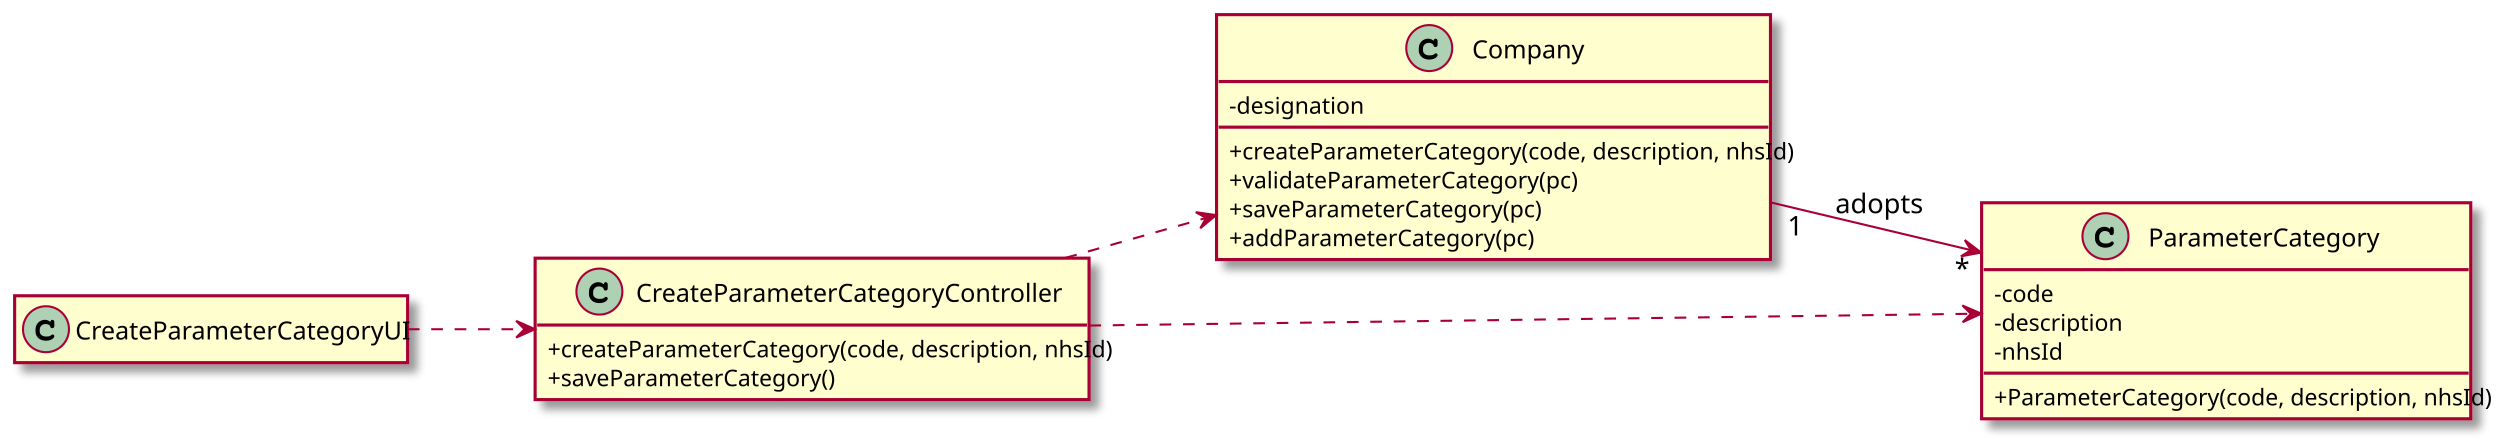
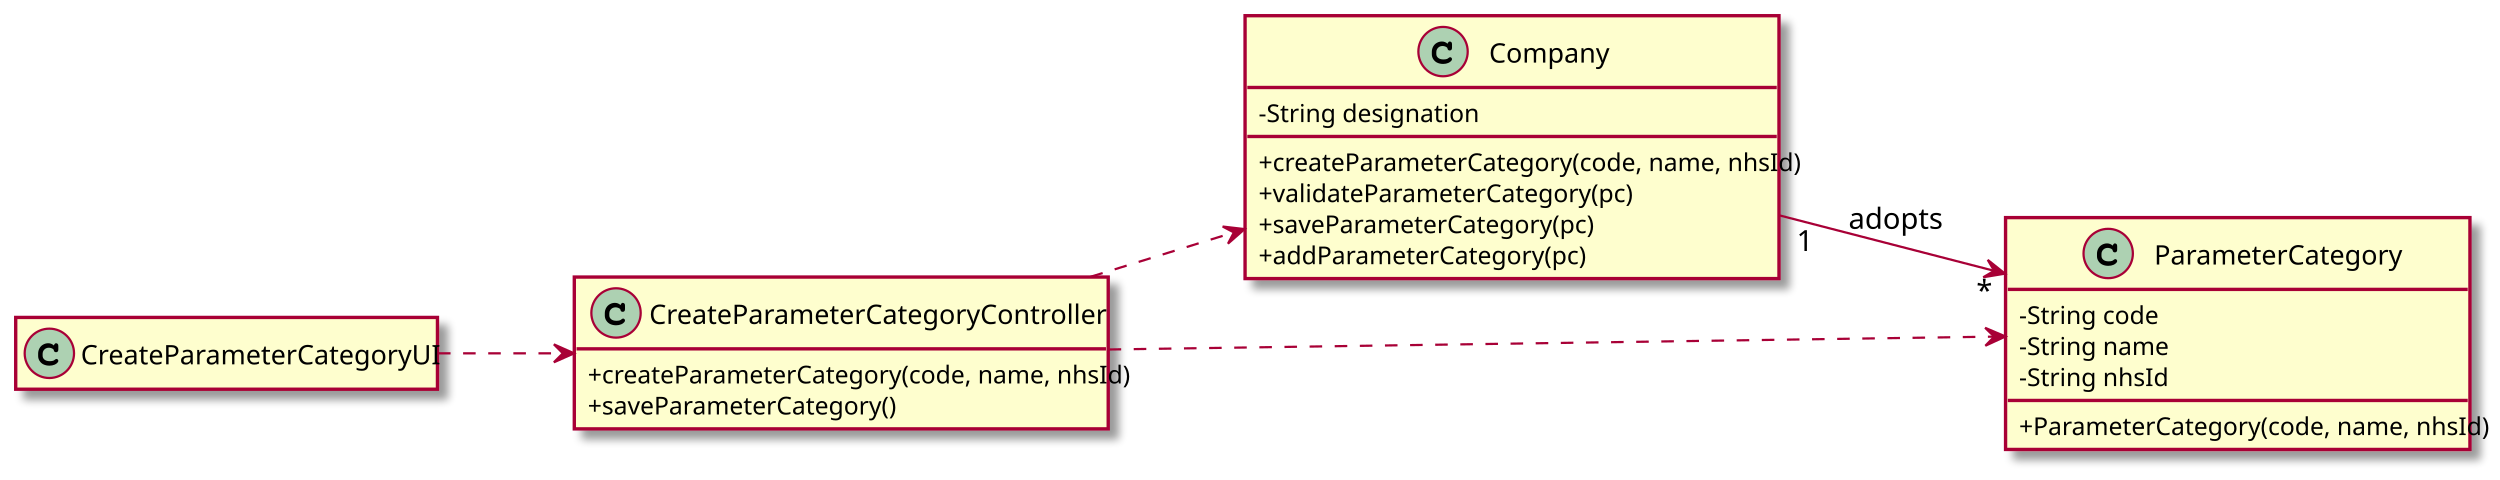
- <svg xmlns="http://www.w3.org/2000/svg" contentScriptType="application/ecmascript" contentStyleType="text/css" height="267.5px" preserveAspectRatio="none" style="width:1495px;height:267px;" version="1.1" viewBox="0 0 1495 267" width="1495px" zoomAndPan="magnify">
+ <svg xmlns="http://www.w3.org/2000/svg" contentScriptType="application/ecmascript" contentStyleType="text/css" height="267.5px" preserveAspectRatio="none" style="width:1393px;height:267px;" version="1.1" viewBox="0 0 1393 267" width="1393.75px" zoomAndPan="magnify">
  <defs>
-     <filter height="300%" id="f1mhgqc8hkmydk" width="300%" x="-1" y="-1">
+     <filter height="300%" id="facin82gef4" width="300%" x="-1" y="-1">
      <feGaussianBlur result="blurOut" stdDeviation="2.5" />
      <feColorMatrix in="blurOut" result="blurOut2" type="matrix" values="0 0 0 0 0 0 0 0 0 0 0 0 0 0 0 0 0 0 .4 0" />
      <feOffset dx="5.0" dy="5.0" in="blurOut2" result="blurOut3" />
      <feBlend in="SourceGraphic" in2="blurOut3" mode="normal" />
    </filter>
  </defs>
  <g>
-     <rect codeLine="6" fill="#FEFECE" filter="url(#f1mhgqc8hkmydk)" height="146.475" id="Company" style="stroke:#A80036;stroke-width:1.875;" width="331.25" x="727.5" y="8.75" />
-     <ellipse cx="854.688" cy="28.75" fill="#ADD1B2" rx="13.75" ry="13.75" style="stroke:#A80036;stroke-width:1.25;" />
-     <path d="M857.188,24.375 Q857.441,23.75 857.734,23.438 Q858.027,23.125 858.359,23.125 Q858.945,23.125 859.316,23.477 Q859.688,23.828 859.688,24.648 L859.688,26.602 Q859.688,27.422 859.336,27.773 Q858.984,28.125 858.438,28.125 Q857.949,28.125 857.637,27.91 Q857.324,27.695 857.188,27.129 Q857.129,26.738 856.914,26.523 Q856.523,26.113 855.82,25.879 Q855.117,25.625 854.414,25.625 Q853.535,25.625 852.793,25.977 Q852.07,26.328 851.504,27.109 Q850.938,27.891 850.938,28.965 L850.938,30.117 Q850.938,31.406 851.992,32.266 Q853.047,33.125 854.922,33.125 Q856.035,33.125 856.816,32.871 Q857.266,32.734 857.773,32.285 Q858.106,32.031 858.281,31.953 Q858.457,31.875 858.672,31.875 Q859.082,31.875 859.375,32.207 Q859.688,32.52 859.688,32.969 Q859.688,33.398 859.258,33.906 Q858.633,34.648 857.637,35.059 Q856.328,35.625 854.727,35.625 Q852.852,35.625 851.348,34.883 Q850.137,34.297 849.277,33.027 Q848.438,31.758 848.438,30.254 L848.438,28.887 Q848.438,27.324 849.18,25.957 Q849.941,24.59 851.25,23.867 Q852.578,23.125 854.062,23.125 Q854.961,23.125 855.742,23.438 Q856.523,23.75 857.188,24.375 Z " fill="#000000" />
-     <text fill="#000000" font-family="sans-serif" font-size="15" lengthAdjust="spacing" textLength="66.25" x="880.312" y="34.888">Company</text>
-     <line style="stroke:#A80036;stroke-width:1.875;" x1="728.75" x2="1057.5" y1="48.75" y2="48.75" />
-     <text fill="#000000" font-family="sans-serif" font-size="13.75" lengthAdjust="spacing" textLength="73.75" x="735" y="68.024">-designation</text>
-     <line style="stroke:#A80036;stroke-width:1.875;" x1="728.75" x2="1057.5" y1="76.045" y2="76.045" />
-     <text fill="#000000" font-family="sans-serif" font-size="13.75" lengthAdjust="spacing" textLength="316.25" x="735" y="95.319">+createParameterCategory(code, description, nhsId)</text>
-     <text fill="#000000" font-family="sans-serif" font-size="13.75" lengthAdjust="spacing" textLength="195" x="735" y="112.614">+validateParameterCategory(pc)</text>
-     <text fill="#000000" font-family="sans-serif" font-size="13.75" lengthAdjust="spacing" textLength="178.75" x="735" y="129.908">+saveParameterCategory(pc)</text>
-     <text fill="#000000" font-family="sans-serif" font-size="13.75" lengthAdjust="spacing" textLength="171.25" x="735" y="147.203">+addParameterCategory(pc)</text>
-     <rect codeLine="14" fill="#FEFECE" filter="url(#f1mhgqc8hkmydk)" height="129.18" id="ParameterCategory" style="stroke:#A80036;stroke-width:1.875;" width="292.5" x="1185" y="121.25" />
-     <ellipse cx="1259.062" cy="141.25" fill="#ADD1B2" rx="13.75" ry="13.75" style="stroke:#A80036;stroke-width:1.25;" />
-     <path d="M1261.562,136.875 Q1261.816,136.25 1262.109,135.938 Q1262.402,135.625 1262.734,135.625 Q1263.32,135.625 1263.691,135.977 Q1264.062,136.328 1264.062,137.148 L1264.062,139.102 Q1264.062,139.922 1263.711,140.273 Q1263.359,140.625 1262.812,140.625 Q1262.324,140.625 1262.012,140.41 Q1261.699,140.195 1261.562,139.629 Q1261.504,139.238 1261.289,139.023 Q1260.898,138.613 1260.195,138.379 Q1259.492,138.125 1258.789,138.125 Q1257.91,138.125 1257.168,138.477 Q1256.445,138.828 1255.879,139.609 Q1255.312,140.391 1255.312,141.465 L1255.312,142.617 Q1255.312,143.906 1256.367,144.766 Q1257.422,145.625 1259.297,145.625 Q1260.41,145.625 1261.191,145.371 Q1261.641,145.234 1262.148,144.785 Q1262.48,144.531 1262.656,144.453 Q1262.832,144.375 1263.047,144.375 Q1263.457,144.375 1263.75,144.707 Q1264.062,145.019 1264.062,145.469 Q1264.062,145.898 1263.633,146.406 Q1263.008,147.148 1262.012,147.559 Q1260.703,148.125 1259.102,148.125 Q1257.227,148.125 1255.723,147.383 Q1254.512,146.797 1253.652,145.527 Q1252.812,144.258 1252.812,142.754 L1252.812,141.387 Q1252.812,139.824 1253.555,138.457 Q1254.316,137.09 1255.625,136.367 Q1256.953,135.625 1258.438,135.625 Q1259.336,135.625 1260.117,135.938 Q1260.898,136.25 1261.562,136.875 Z " fill="#000000" />
-     <text fill="#000000" font-family="sans-serif" font-size="15" lengthAdjust="spacing" textLength="133.75" x="1284.688" y="147.388">ParameterCategory</text>
-     <line style="stroke:#A80036;stroke-width:1.875;" x1="1186.25" x2="1476.25" y1="161.25" y2="161.25" />
-     <text fill="#000000" font-family="sans-serif" font-size="13.75" lengthAdjust="spacing" textLength="35" x="1192.5" y="180.524">-code</text>
-     <text fill="#000000" font-family="sans-serif" font-size="13.75" lengthAdjust="spacing" textLength="71.25" x="1192.5" y="197.819">-description</text>
-     <text fill="#000000" font-family="sans-serif" font-size="13.75" lengthAdjust="spacing" textLength="37.5" x="1192.5" y="215.113">-nhsId</text>
-     <line style="stroke:#A80036;stroke-width:1.875;" x1="1186.25" x2="1476.25" y1="223.135" y2="223.135" />
-     <text fill="#000000" font-family="sans-serif" font-size="13.75" lengthAdjust="spacing" textLength="277.5" x="1192.5" y="242.408">+ParameterCategory(code, description, nhsId)</text>
-     <rect codeLine="21" fill="#FEFECE" filter="url(#f1mhgqc8hkmydk)" height="84.59" id="CreateParameterCategoryController" style="stroke:#A80036;stroke-width:1.875;" width="331.25" x="320" y="154.375" />
-     <ellipse cx="358.438" cy="174.375" fill="#ADD1B2" rx="13.75" ry="13.75" style="stroke:#A80036;stroke-width:1.25;" />
-     <path d="M360.938,170 Q361.191,169.375 361.484,169.062 Q361.777,168.75 362.109,168.75 Q362.695,168.75 363.066,169.102 Q363.438,169.453 363.438,170.273 L363.438,172.227 Q363.438,173.047 363.086,173.398 Q362.734,173.75 362.188,173.75 Q361.699,173.75 361.387,173.535 Q361.074,173.32 360.938,172.754 Q360.879,172.363 360.664,172.148 Q360.273,171.738 359.57,171.504 Q358.867,171.25 358.164,171.25 Q357.285,171.25 356.543,171.602 Q355.82,171.953 355.254,172.734 Q354.688,173.516 354.688,174.59 L354.688,175.742 Q354.688,177.031 355.742,177.891 Q356.797,178.75 358.672,178.75 Q359.785,178.75 360.566,178.496 Q361.016,178.359 361.523,177.91 Q361.856,177.656 362.031,177.578 Q362.207,177.5 362.422,177.5 Q362.832,177.5 363.125,177.832 Q363.438,178.144 363.438,178.594 Q363.438,179.023 363.008,179.531 Q362.383,180.273 361.387,180.684 Q360.078,181.25 358.477,181.25 Q356.602,181.25 355.098,180.508 Q353.887,179.922 353.027,178.652 Q352.188,177.383 352.188,175.879 L352.188,174.512 Q352.188,172.949 352.93,171.582 Q353.691,170.215 355,169.492 Q356.328,168.75 357.812,168.75 Q358.711,168.75 359.492,169.062 Q360.273,169.375 360.938,170 Z " fill="#000000" />
-     <text fill="#000000" font-family="sans-serif" font-size="15" lengthAdjust="spacing" textLength="247.5" x="380.312" y="180.513">CreateParameterCategoryController</text>
-     <line style="stroke:#A80036;stroke-width:1.875;" x1="321.25" x2="650" y1="194.375" y2="194.375" />
-     <text fill="#000000" font-family="sans-serif" font-size="13.75" lengthAdjust="spacing" textLength="316.25" x="327.5" y="213.649">+createParameterCategory(code, description, nhsId)</text>
+     <rect codeLine="6" fill="#FEFECE" filter="url(#facin82gef4)" height="146.475" id="Company" style="stroke:#A80036;stroke-width:1.875;" width="297.5" x="693.75" y="8.75" />
+     <ellipse cx="804.062" cy="28.75" fill="#ADD1B2" rx="13.75" ry="13.75" style="stroke:#A80036;stroke-width:1.25;" />
+     <path d="M806.562,24.375 Q806.816,23.75 807.109,23.438 Q807.402,23.125 807.734,23.125 Q808.32,23.125 808.691,23.477 Q809.062,23.828 809.062,24.648 L809.062,26.602 Q809.062,27.422 808.711,27.773 Q808.359,28.125 807.812,28.125 Q807.324,28.125 807.012,27.91 Q806.699,27.695 806.562,27.129 Q806.504,26.738 806.289,26.523 Q805.898,26.113 805.195,25.879 Q804.492,25.625 803.789,25.625 Q802.91,25.625 802.168,25.977 Q801.445,26.328 800.879,27.109 Q800.312,27.891 800.312,28.965 L800.312,30.117 Q800.312,31.406 801.367,32.266 Q802.422,33.125 804.297,33.125 Q805.41,33.125 806.191,32.871 Q806.641,32.734 807.148,32.285 Q807.481,32.031 807.656,31.953 Q807.832,31.875 808.047,31.875 Q808.457,31.875 808.75,32.207 Q809.062,32.52 809.062,32.969 Q809.062,33.398 808.633,33.906 Q808.008,34.648 807.012,35.059 Q805.703,35.625 804.102,35.625 Q802.227,35.625 800.723,34.883 Q799.512,34.297 798.652,33.027 Q797.812,31.758 797.812,30.254 L797.812,28.887 Q797.812,27.324 798.555,25.957 Q799.316,24.59 800.625,23.867 Q801.953,23.125 803.438,23.125 Q804.336,23.125 805.117,23.438 Q805.898,23.75 806.562,24.375 Z " fill="#000000" />
+     <text fill="#000000" font-family="sans-serif" font-size="15" lengthAdjust="spacing" textLength="66.25" x="829.688" y="34.888">Company</text>
+     <line style="stroke:#A80036;stroke-width:1.875;" x1="695" x2="990" y1="48.75" y2="48.75" />
+     <text fill="#000000" font-family="sans-serif" font-size="13.75" lengthAdjust="spacing" textLength="112.5" x="701.25" y="68.024">-String designation</text>
+     <line style="stroke:#A80036;stroke-width:1.875;" x1="695" x2="990" y1="76.045" y2="76.045" />
+     <text fill="#000000" font-family="sans-serif" font-size="13.75" lengthAdjust="spacing" textLength="282.5" x="701.25" y="95.319">+createParameterCategory(code, name, nhsId)</text>
+     <text fill="#000000" font-family="sans-serif" font-size="13.75" lengthAdjust="spacing" textLength="195" x="701.25" y="112.614">+validateParameterCategory(pc)</text>
+     <text fill="#000000" font-family="sans-serif" font-size="13.75" lengthAdjust="spacing" textLength="178.75" x="701.25" y="129.908">+saveParameterCategory(pc)</text>
+     <text fill="#000000" font-family="sans-serif" font-size="13.75" lengthAdjust="spacing" textLength="171.25" x="701.25" y="147.203">+addParameterCategory(pc)</text>
+     <rect codeLine="14" fill="#FEFECE" filter="url(#facin82gef4)" height="129.18" id="ParameterCategory" style="stroke:#A80036;stroke-width:1.875;" width="258.75" x="1117.5" y="121.25" />
+     <ellipse cx="1174.688" cy="141.25" fill="#ADD1B2" rx="13.75" ry="13.75" style="stroke:#A80036;stroke-width:1.25;" />
+     <path d="M1177.188,136.875 Q1177.441,136.25 1177.734,135.938 Q1178.027,135.625 1178.359,135.625 Q1178.945,135.625 1179.316,135.977 Q1179.688,136.328 1179.688,137.148 L1179.688,139.102 Q1179.688,139.922 1179.336,140.273 Q1178.984,140.625 1178.438,140.625 Q1177.949,140.625 1177.637,140.41 Q1177.324,140.195 1177.188,139.629 Q1177.129,139.238 1176.914,139.023 Q1176.523,138.613 1175.82,138.379 Q1175.117,138.125 1174.414,138.125 Q1173.535,138.125 1172.793,138.477 Q1172.07,138.828 1171.504,139.609 Q1170.938,140.391 1170.938,141.465 L1170.938,142.617 Q1170.938,143.906 1171.992,144.766 Q1173.047,145.625 1174.922,145.625 Q1176.035,145.625 1176.816,145.371 Q1177.266,145.234 1177.773,144.785 Q1178.105,144.531 1178.281,144.453 Q1178.457,144.375 1178.672,144.375 Q1179.082,144.375 1179.375,144.707 Q1179.688,145.019 1179.688,145.469 Q1179.688,145.898 1179.258,146.406 Q1178.633,147.148 1177.637,147.559 Q1176.328,148.125 1174.727,148.125 Q1172.852,148.125 1171.348,147.383 Q1170.137,146.797 1169.277,145.527 Q1168.438,144.258 1168.438,142.754 L1168.438,141.387 Q1168.438,139.824 1169.18,138.457 Q1169.941,137.09 1171.25,136.367 Q1172.578,135.625 1174.062,135.625 Q1174.961,135.625 1175.742,135.938 Q1176.523,136.25 1177.188,136.875 Z " fill="#000000" />
+     <text fill="#000000" font-family="sans-serif" font-size="15" lengthAdjust="spacing" textLength="133.75" x="1200.312" y="147.388">ParameterCategory</text>
+     <line style="stroke:#A80036;stroke-width:1.875;" x1="1118.75" x2="1375" y1="161.25" y2="161.25" />
+     <text fill="#000000" font-family="sans-serif" font-size="13.75" lengthAdjust="spacing" textLength="73.75" x="1125" y="180.524">-String code</text>
+     <text fill="#000000" font-family="sans-serif" font-size="13.75" lengthAdjust="spacing" textLength="76.25" x="1125" y="197.819">-String name</text>
+     <text fill="#000000" font-family="sans-serif" font-size="13.75" lengthAdjust="spacing" textLength="76.25" x="1125" y="215.113">-String nhsId</text>
+     <line style="stroke:#A80036;stroke-width:1.875;" x1="1118.75" x2="1375" y1="223.135" y2="223.135" />
+     <text fill="#000000" font-family="sans-serif" font-size="13.75" lengthAdjust="spacing" textLength="243.75" x="1125" y="242.408">+ParameterCategory(code, name, nhsId)</text>
+     <rect codeLine="21" fill="#FEFECE" filter="url(#facin82gef4)" height="84.59" id="CreateParameterCategoryController" style="stroke:#A80036;stroke-width:1.875;" width="297.5" x="320" y="154.375" />
+     <ellipse cx="343.25" cy="174.375" fill="#ADD1B2" rx="13.75" ry="13.75" style="stroke:#A80036;stroke-width:1.25;" />
+     <path d="M345.75,170 Q346.004,169.375 346.297,169.062 Q346.59,168.75 346.922,168.75 Q347.508,168.75 347.879,169.102 Q348.25,169.453 348.25,170.273 L348.25,172.227 Q348.25,173.047 347.898,173.398 Q347.547,173.75 347,173.75 Q346.512,173.75 346.199,173.535 Q345.887,173.32 345.75,172.754 Q345.691,172.363 345.477,172.148 Q345.086,171.738 344.383,171.504 Q343.68,171.25 342.977,171.25 Q342.098,171.25 341.356,171.602 Q340.633,171.953 340.066,172.734 Q339.5,173.516 339.5,174.59 L339.5,175.742 Q339.5,177.031 340.555,177.891 Q341.609,178.75 343.484,178.75 Q344.598,178.75 345.379,178.496 Q345.828,178.359 346.336,177.91 Q346.668,177.656 346.844,177.578 Q347.019,177.5 347.234,177.5 Q347.644,177.5 347.938,177.832 Q348.25,178.144 348.25,178.594 Q348.25,179.023 347.82,179.531 Q347.195,180.273 346.199,180.684 Q344.891,181.25 343.289,181.25 Q341.414,181.25 339.91,180.508 Q338.699,179.922 337.84,178.652 Q337,177.383 337,175.879 L337,174.512 Q337,172.949 337.742,171.582 Q338.504,170.215 339.812,169.492 Q341.141,168.75 342.625,168.75 Q343.523,168.75 344.305,169.062 Q345.086,169.375 345.75,170 Z " fill="#000000" />
+     <text fill="#000000" font-family="sans-serif" font-size="15" lengthAdjust="spacing" textLength="247.5" x="361.75" y="180.513">CreateParameterCategoryController</text>
+     <line style="stroke:#A80036;stroke-width:1.875;" x1="321.25" x2="616.25" y1="194.375" y2="194.375" />
+     <text fill="#000000" font-family="sans-serif" font-size="13.75" lengthAdjust="spacing" textLength="282.5" x="327.5" y="213.649">+createParameterCategory(code, name, nhsId)</text>
    <text fill="#000000" font-family="sans-serif" font-size="13.75" lengthAdjust="spacing" textLength="163.75" x="327.5" y="230.944">+saveParameterCategory()</text>
-     <rect codeLine="26" fill="#FEFECE" filter="url(#f1mhgqc8hkmydk)" height="40" id="CreateParameterCategoryUI" style="stroke:#A80036;stroke-width:1.875;" width="235" x="8.75" y="176.875" />
+     <rect codeLine="26" fill="#FEFECE" filter="url(#facin82gef4)" height="40" id="CreateParameterCategoryUI" style="stroke:#A80036;stroke-width:1.875;" width="235" x="8.75" y="176.875" />
    <ellipse cx="27.5" cy="196.875" fill="#ADD1B2" rx="13.75" ry="13.75" style="stroke:#A80036;stroke-width:1.25;" />
    <path d="M30,192.5 Q30.254,191.875 30.547,191.562 Q30.84,191.25 31.172,191.25 Q31.758,191.25 32.129,191.602 Q32.5,191.953 32.5,192.773 L32.5,194.727 Q32.5,195.547 32.148,195.898 Q31.797,196.25 31.25,196.25 Q30.762,196.25 30.449,196.035 Q30.137,195.82 30,195.254 Q29.941,194.863 29.727,194.648 Q29.336,194.238 28.633,194.004 Q27.93,193.75 27.227,193.75 Q26.348,193.75 25.605,194.102 Q24.883,194.453 24.316,195.234 Q23.75,196.016 23.75,197.09 L23.75,198.242 Q23.75,199.531 24.805,200.391 Q25.859,201.25 27.734,201.25 Q28.848,201.25 29.629,200.996 Q30.078,200.859 30.586,200.41 Q30.918,200.156 31.094,200.078 Q31.27,200 31.484,200 Q31.895,200 32.188,200.332 Q32.5,200.644 32.5,201.094 Q32.5,201.523 32.07,202.031 Q31.445,202.773 30.449,203.184 Q29.141,203.75 27.539,203.75 Q25.664,203.75 24.16,203.008 Q22.949,202.422 22.09,201.152 Q21.25,199.883 21.25,198.379 L21.25,197.012 Q21.25,195.449 21.992,194.082 Q22.754,192.715 24.062,191.992 Q25.391,191.25 26.875,191.25 Q27.773,191.25 28.555,191.562 Q29.336,191.875 30,192.5 Z " fill="#000000" />
    <text fill="#000000" font-family="sans-serif" font-size="15" lengthAdjust="spacing" textLength="195" x="45" y="203.013">CreateParameterCategoryUI</text>
-     <path codeLine="29" d="M243.863,196.875 C266.075,196.875 289.762,196.875 313.275,196.875 " fill="none" id="CreateParameterCategoryUI-to-CreateParameterCategoryController" style="stroke:#A80036;stroke-width:1.25;stroke-dasharray:7.0,7.0;" />
-     <polygon fill="#A80036" points="319.9,196.875,308.65,191.875,313.65,196.875,308.65,201.875,319.9,196.875" style="stroke:#A80036;stroke-width:1.25;" />
-     <path codeLine="30" d="M637.112,154.213 C664.413,146.463 693.087,138.325 720.95,130.412 " fill="none" id="CreateParameterCategoryController-to-Company" style="stroke:#A80036;stroke-width:1.25;stroke-dasharray:7.0,7.0;" />
-     <polygon fill="#A80036" points="727.25,128.625,715.064,126.874,721.236,130.326,717.785,136.497,727.25,128.625" style="stroke:#A80036;stroke-width:1.25;" />
-     <path codeLine="31" d="M651.438,194.675 C804.2,192.637 1029.763,189.625 1178.263,187.65 " fill="none" id="CreateParameterCategoryController-to-ParameterCategory" style="stroke:#A80036;stroke-width:1.25;stroke-dasharray:7.0,7.0;" />
-     <polygon fill="#A80036" points="1184.838,187.562,1173.531,182.691,1178.588,187.634,1173.645,192.691,1184.838,187.562" style="stroke:#A80036;stroke-width:1.25;" />
-     <path codeLine="32" d="M1059.062,121.1 C1098.287,130.438 1139.963,140.363 1178.55,149.562 " fill="none" id="Company-to-ParameterCategory" style="stroke:#A80036;stroke-width:1.25;" />
-     <polygon fill="#A80036" points="1184.725,151.025,1174.94,143.554,1178.645,149.577,1172.622,153.282,1184.725,151.025" style="stroke:#A80036;stroke-width:1.25;" />
-     <text fill="#000000" font-family="sans-serif" font-size="16.25" lengthAdjust="spacing" textLength="48.75" x="1097.5" y="127.494">adopts</text>
-     <text fill="#000000" font-family="sans-serif" font-size="16.25" lengthAdjust="spacing" textLength="8.75" x="1068.909" y="140.821">1</text>
-     <text fill="#000000" font-family="sans-serif" font-size="16.25" lengthAdjust="spacing" textLength="6.25" x="1168.888" y="166.318">*</text>
+     <path codeLine="29" d="M244.037,196.875 C266.35,196.875 290.038,196.875 313.312,196.875 " fill="none" id="CreateParameterCategoryUI-to-CreateParameterCategoryController" style="stroke:#A80036;stroke-width:1.25;stroke-dasharray:7.0,7.0;" />
+     <polygon fill="#A80036" points="319.875,196.875,308.625,191.875,313.625,196.875,308.625,201.875,319.875,196.875" style="stroke:#A80036;stroke-width:1.25;" />
+     <path codeLine="30" d="M607.712,154.213 C633.712,146.162 661.05,137.7 687.5,129.5 " fill="none" id="CreateParameterCategoryController-to-Company" style="stroke:#A80036;stroke-width:1.25;stroke-dasharray:7.0,7.0;" />
+     <polygon fill="#A80036" points="693.487,127.65,681.26,126.221,687.52,129.508,684.233,135.768,693.487,127.65" style="stroke:#A80036;stroke-width:1.25;" />
+     <path codeLine="31" d="M617.712,194.738 C759.95,192.675 973.237,189.575 1110.925,187.575 " fill="none" id="CreateParameterCategoryController-to-ParameterCategory" style="stroke:#A80036;stroke-width:1.25;stroke-dasharray:7.0,7.0;" />
+     <polygon fill="#A80036" points="1117.425,187.488,1106.105,182.649,1111.176,187.577,1106.248,192.648,1117.425,187.488" style="stroke:#A80036;stroke-width:1.25;" />
+     <path codeLine="32" d="M991.688,120.062 C1030.775,130.162 1072.737,140.988 1111.075,150.887 " fill="none" id="Company-to-ParameterCategory" style="stroke:#A80036;stroke-width:1.25;" />
+     <polygon fill="#A80036" points="1117.2,152.475,1107.567,144.809,1111.15,150.905,1105.055,154.488,1117.2,152.475" style="stroke:#A80036;stroke-width:1.25;" />
+     <text fill="#000000" font-family="sans-serif" font-size="16.25" lengthAdjust="spacing" textLength="48.75" x="1030" y="127.494">adopts</text>
+     <text fill="#000000" font-family="sans-serif" font-size="16.25" lengthAdjust="spacing" textLength="8.75" x="1001.045" y="139.874">1</text>
+     <text fill="#000000" font-family="sans-serif" font-size="16.25" lengthAdjust="spacing" textLength="6.25" x="1101.197" y="167.644">*</text>
  </g>
</svg>
